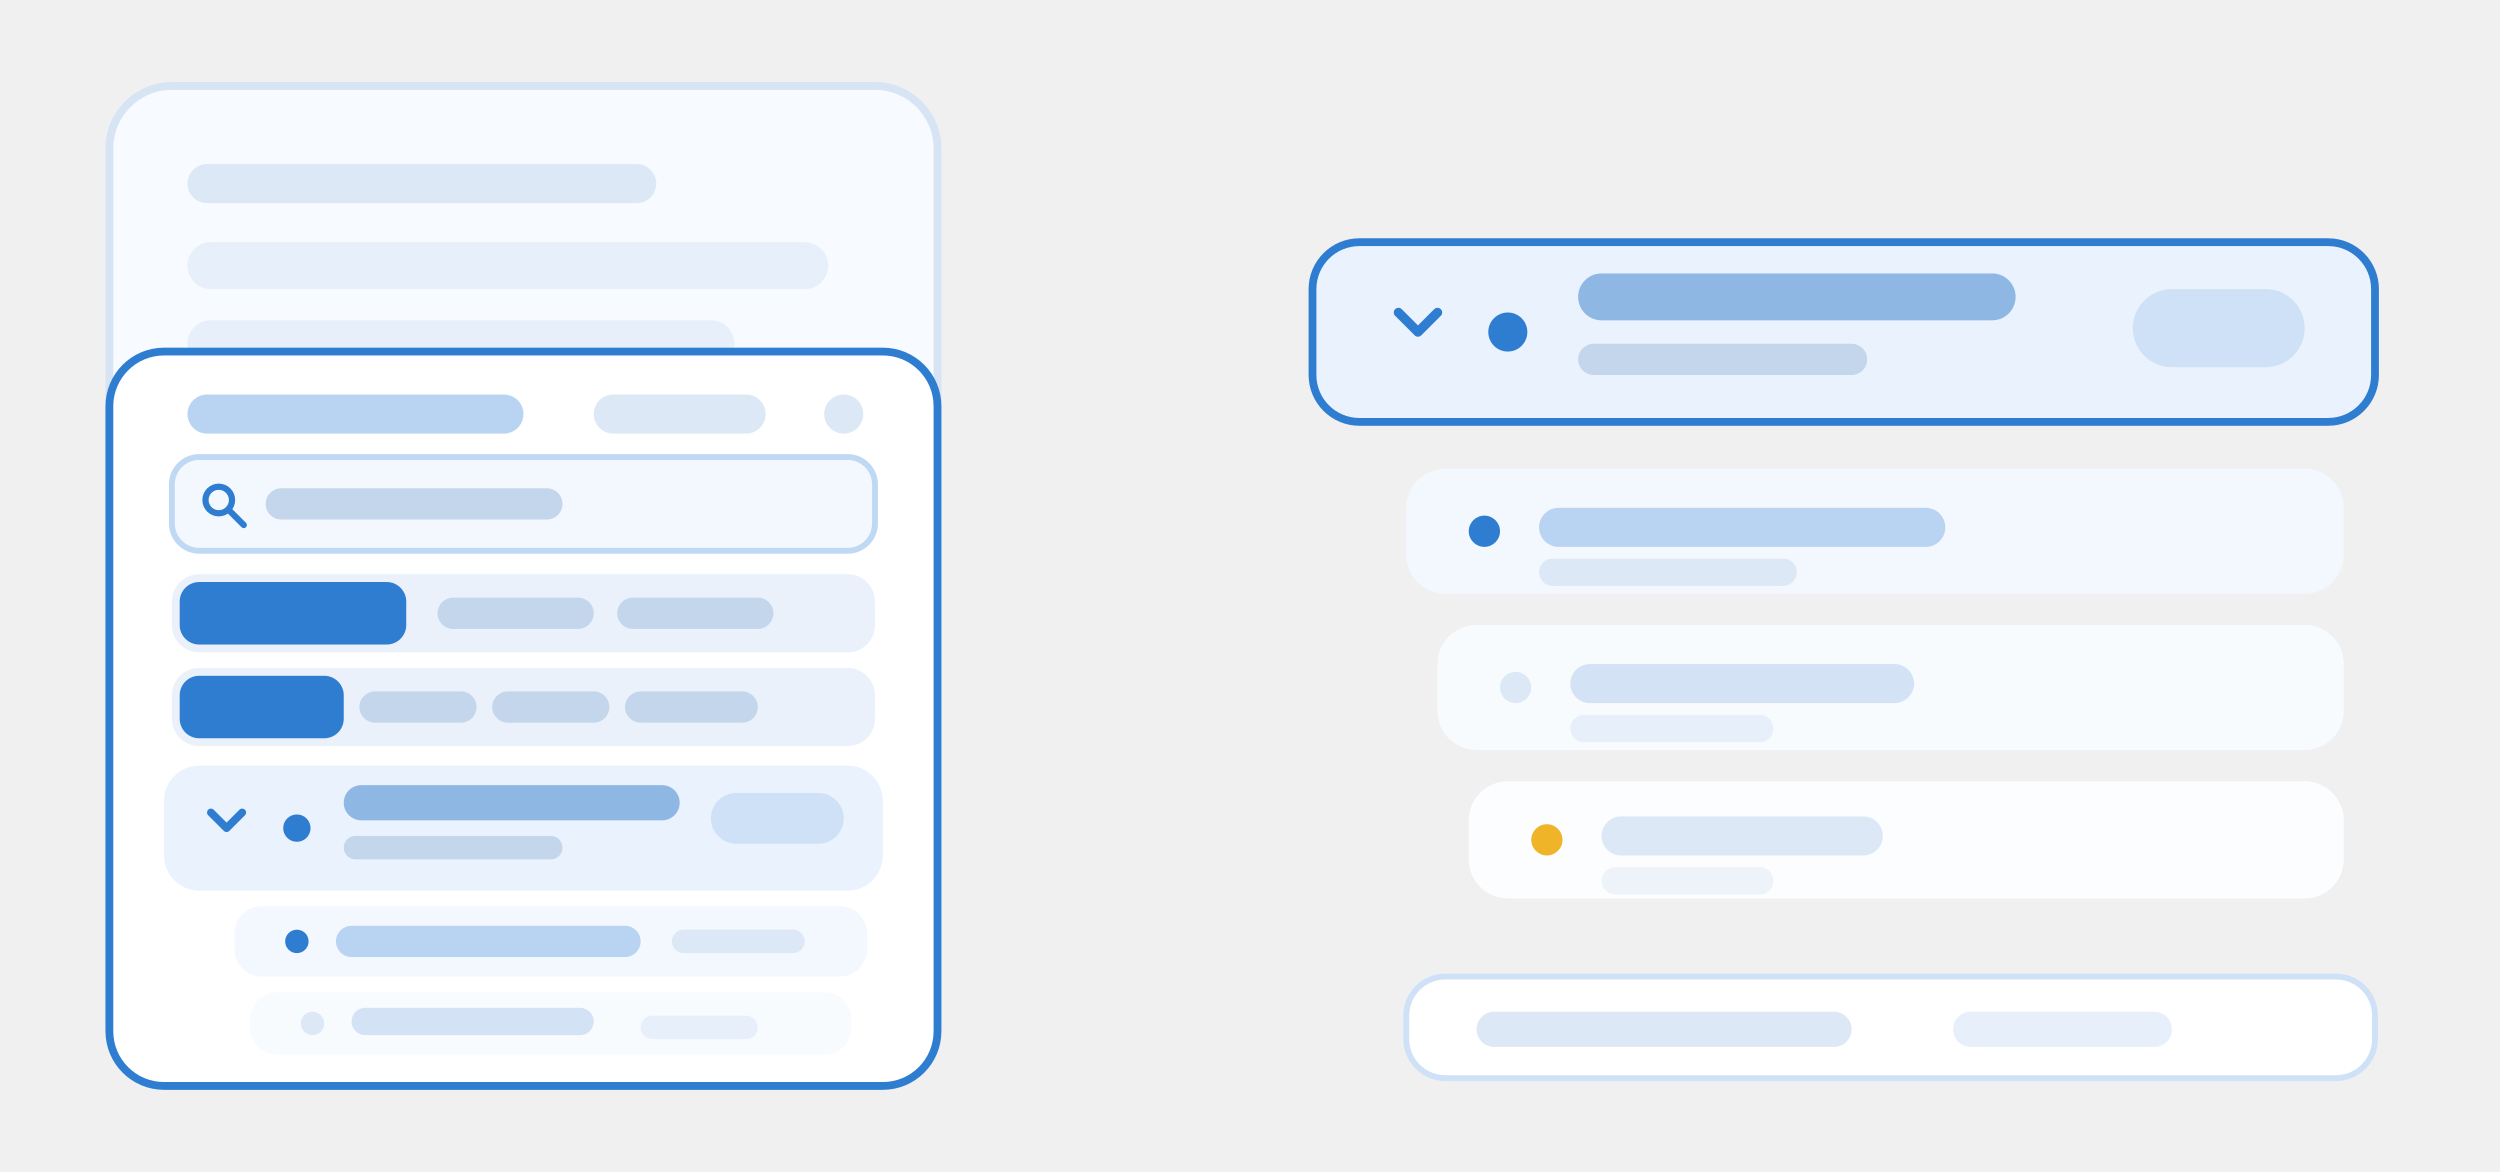
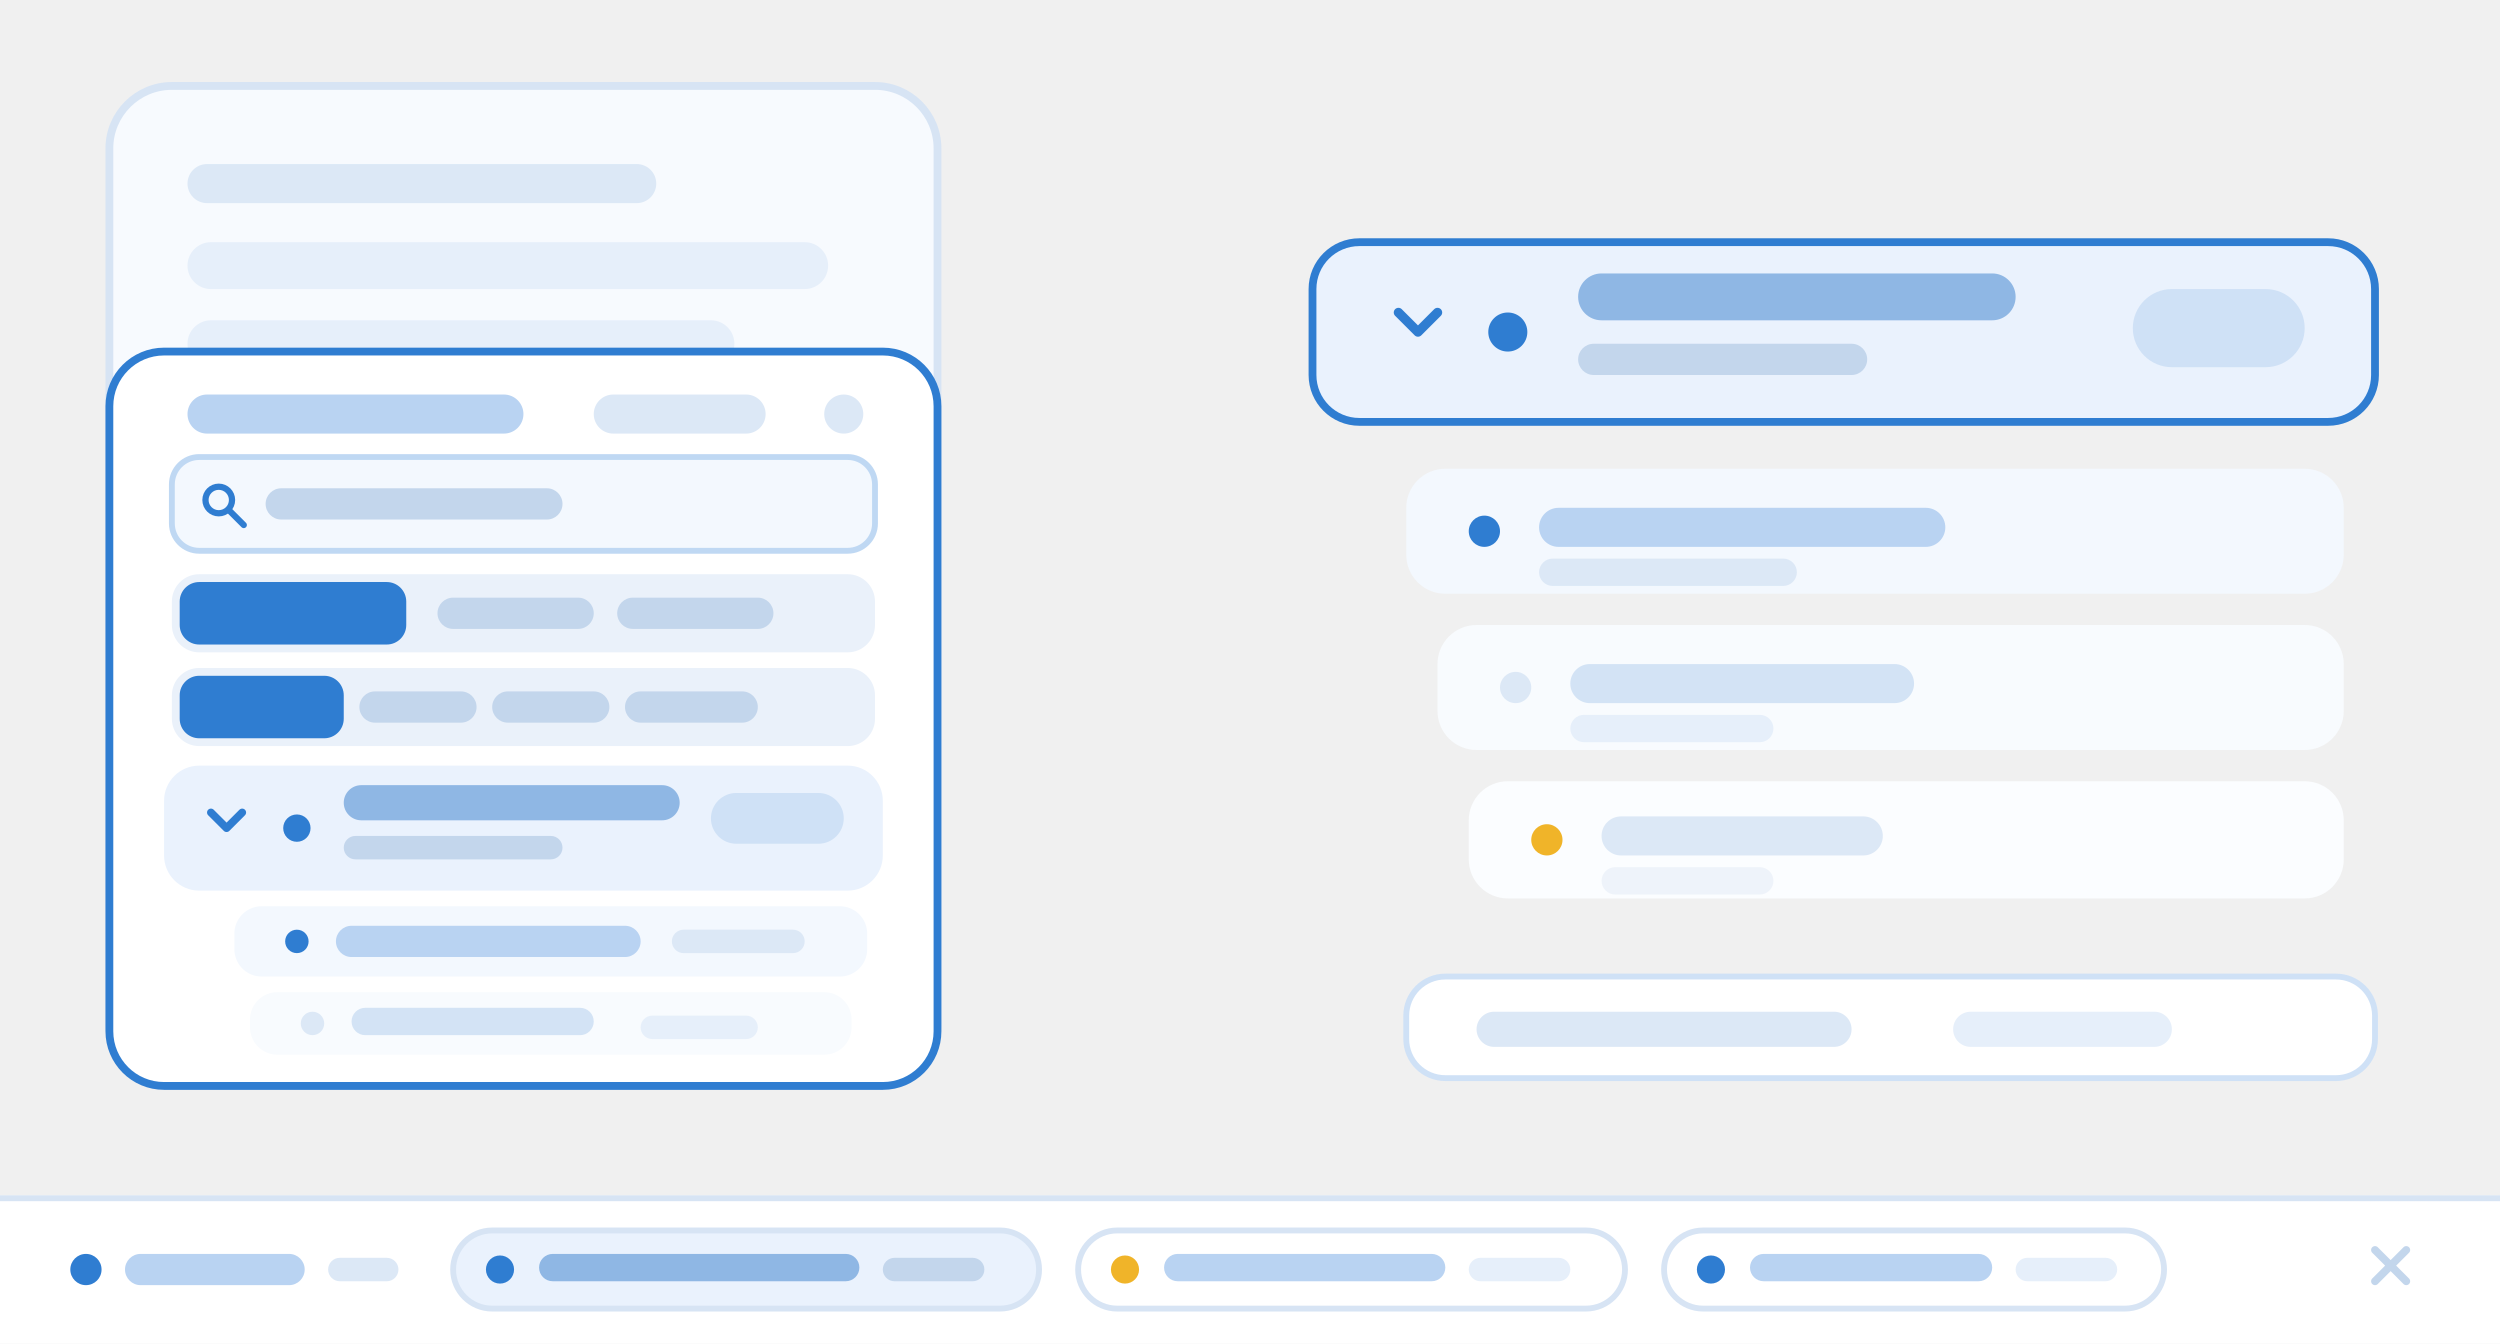
- <svg xmlns="http://www.w3.org/2000/svg" width="640" height="300" viewBox="0 0 640 300" fill="none" role="img" aria-label="The recent sessions sheet floats over the sidebar list with a search field, subagent and range switches, and one main session folds three subagent sessions under it">
+ <svg xmlns="http://www.w3.org/2000/svg" width="640" height="344" viewBox="0 0 640 344" fill="none" role="img" aria-label="The recent sessions sheet floats over the sidebar list with a search field, subagent, range and live-bar switches, one main session folds three subagent sessions under it, and a live bar along the bottom lists the sessions in progress">
  <rect x="28" y="22" width="212" height="256" rx="16" fill="#F7FAFE" stroke="#D7E4F4" stroke-width="2" />
  <rect x="48" y="42" width="120" height="10" rx="5" fill="#DCE8F6" />
  <rect x="48" y="62" width="164" height="12" rx="6" fill="#E6EFFA" />
  <rect x="48" y="82" width="140" height="12" rx="6" fill="#E6EFFA" />
  <rect x="28" y="90" width="212" height="188" rx="14" fill="#FFFFFF" stroke="#2F7DD1" stroke-width="2" />
  <rect x="48" y="101" width="86" height="10" rx="5" fill="#B9D3F2" />
  <rect x="152" y="101" width="44" height="10" rx="5" fill="#DCE8F6" />
  <circle cx="216" cy="106" r="5" fill="#DCE8F6" />
  <rect x="44" y="117" width="180" height="24" rx="7" fill="#F3F8FE" stroke="#BFD8F3" stroke-width="1.5" />
  <circle cx="56" cy="128" r="3.4" stroke="#2F7DD1" stroke-width="1.6" />
  <path d="m59 131 3.4 3.4" stroke="#2F7DD1" stroke-width="1.6" stroke-linecap="round" />
  <rect x="68" y="125" width="76" height="8" rx="4" fill="#C3D6EC" />
  <rect x="44" y="147" width="180" height="20" rx="7" fill="#EAF1FA" />
  <rect x="46" y="149" width="58" height="16" rx="5" fill="#2F7DD1" />
  <rect x="112" y="153" width="40" height="8" rx="4" fill="#C3D6EC" />
  <rect x="158" y="153" width="40" height="8" rx="4" fill="#C3D6EC" />
  <rect x="44" y="171" width="180" height="20" rx="7" fill="#EAF1FA" />
  <rect x="46" y="173" width="42" height="16" rx="5" fill="#2F7DD1" />
  <rect x="92" y="177" width="30" height="8" rx="4" fill="#C3D6EC" />
  <rect x="126" y="177" width="30" height="8" rx="4" fill="#C3D6EC" />
  <rect x="160" y="177" width="34" height="8" rx="4" fill="#C3D6EC" />
  <rect x="42" y="196" width="184" height="32" rx="9" fill="#EAF2FD" />
  <path d="M54 208l4 4 4-4" stroke="#2F7DD1" stroke-width="2" stroke-linecap="round" stroke-linejoin="round" />
  <circle cx="76" cy="212" r="3.5" fill="#2F7DD1" />
  <rect x="88" y="201" width="86" height="9" rx="4.5" fill="#8FB7E4" />
  <rect x="88" y="214" width="56" height="6" rx="3" fill="#C3D6EC" />
  <rect x="182" y="203" width="34" height="13" rx="6.5" fill="#CFE1F6" />
  <rect x="60" y="232" width="162" height="18" rx="7" fill="#F3F8FE" />
  <circle cx="76" cy="241" r="3" fill="#2F7DD1" />
  <rect x="86" y="237" width="78" height="8" rx="4" fill="#B9D3F2" />
  <rect x="172" y="238" width="34" height="6" rx="3" fill="#DCE8F6" />
  <rect x="64" y="254" width="154" height="16" rx="7" fill="#F8FBFE" />
  <circle cx="80" cy="262" r="3" fill="#DCE8F6" />
  <rect x="90" y="258" width="62" height="7" rx="3.5" fill="#D3E3F5" />
  <rect x="164" y="260" width="30" height="6" rx="3" fill="#E6EFFA" />
  <rect x="336" y="62" width="272" height="46" rx="12" fill="#EAF2FD" stroke="#2F7DD1" stroke-width="2" />
  <path d="M358 80l5 5 5-5" stroke="#2F7DD1" stroke-width="2.4" stroke-linecap="round" stroke-linejoin="round" />
  <circle cx="386" cy="85" r="5" fill="#2F7DD1" />
  <rect x="404" y="70" width="112" height="12" rx="6" fill="#8FB7E4" />
  <rect x="404" y="88" width="74" height="8" rx="4" fill="#C3D6EC" />
  <rect x="546" y="74" width="44" height="20" rx="10" fill="#CFE1F6" />
  <rect x="360" y="120" width="240" height="32" rx="10" fill="#F3F8FE" />
  <circle cx="380" cy="136" r="4" fill="#2F7DD1" />
  <rect x="394" y="130" width="104" height="10" rx="5" fill="#B9D3F2" />
  <rect x="394" y="143" width="66" height="7" rx="3.5" fill="#DCE8F6" />
  <rect x="368" y="160" width="232" height="32" rx="10" fill="#F8FBFE" />
  <circle cx="388" cy="176" r="4" fill="#DCE8F6" />
  <rect x="402" y="170" width="88" height="10" rx="5" fill="#D3E3F5" />
  <rect x="402" y="183" width="52" height="7" rx="3.5" fill="#E6EFFA" />
  <rect x="376" y="200" width="224" height="30" rx="10" fill="#FBFDFF" />
  <circle cx="396" cy="215" r="4" fill="#F0B429" />
  <rect x="410" y="209" width="72" height="10" rx="5" fill="#DCE8F6" />
  <rect x="410" y="222" width="44" height="7" rx="3.5" fill="#EEF3FA" />
  <rect x="360" y="250" width="248" height="26" rx="10" fill="#FFFFFF" stroke="#CFE1F6" stroke-width="1.5" />
  <rect x="378" y="259" width="96" height="9" rx="4.5" fill="#DCE8F6" />
  <rect x="500" y="259" width="56" height="9" rx="4.5" fill="#E6EFFA" />
+   <rect x="0" y="306" width="640" height="38" fill="#FFFFFF" />
+   <rect x="0" y="306" width="640" height="1.5" fill="#D7E4F4" />
+   <circle cx="22" cy="325" r="4" fill="#2F7DD1" />
+   <rect x="32" y="321" width="46" height="8" rx="4" fill="#B9D3F2" />
+   <rect x="84" y="322" width="18" height="6" rx="3" fill="#DCE8F6" />
+   <rect x="116" y="315" width="150" height="20" rx="10" fill="#EAF2FD" stroke="#D7E4F4" stroke-width="1.5" />
+   <circle cx="128" cy="325" r="3.6" fill="#2F7DD1" />
+   <rect x="138" y="321" width="82" height="7" rx="3.5" fill="#8FB7E4" />
+   <rect x="226" y="322" width="26" height="6" rx="3" fill="#C3D6EC" />
+   <rect x="276" y="315" width="140" height="20" rx="10" fill="#FFFFFF" stroke="#D7E4F4" stroke-width="1.5" />
+   <circle cx="288" cy="325" r="3.6" fill="#F0B429" />
+   <rect x="298" y="321" width="72" height="7" rx="3.5" fill="#B9D3F2" />
+   <rect x="376" y="322" width="26" height="6" rx="3" fill="#E6EFFA" />
+   <rect x="426" y="315" width="128" height="20" rx="10" fill="#FFFFFF" stroke="#D7E4F4" stroke-width="1.5" />
+   <circle cx="438" cy="325" r="3.6" fill="#2F7DD1" />
+   <rect x="448" y="321" width="62" height="7" rx="3.5" fill="#B9D3F2" />
+   <rect x="516" y="322" width="26" height="6" rx="3" fill="#E6EFFA" />
+   <path d="m608 320 8 8m0-8-8 8" stroke="#C3D6EC" stroke-width="2" stroke-linecap="round" />
</svg>
